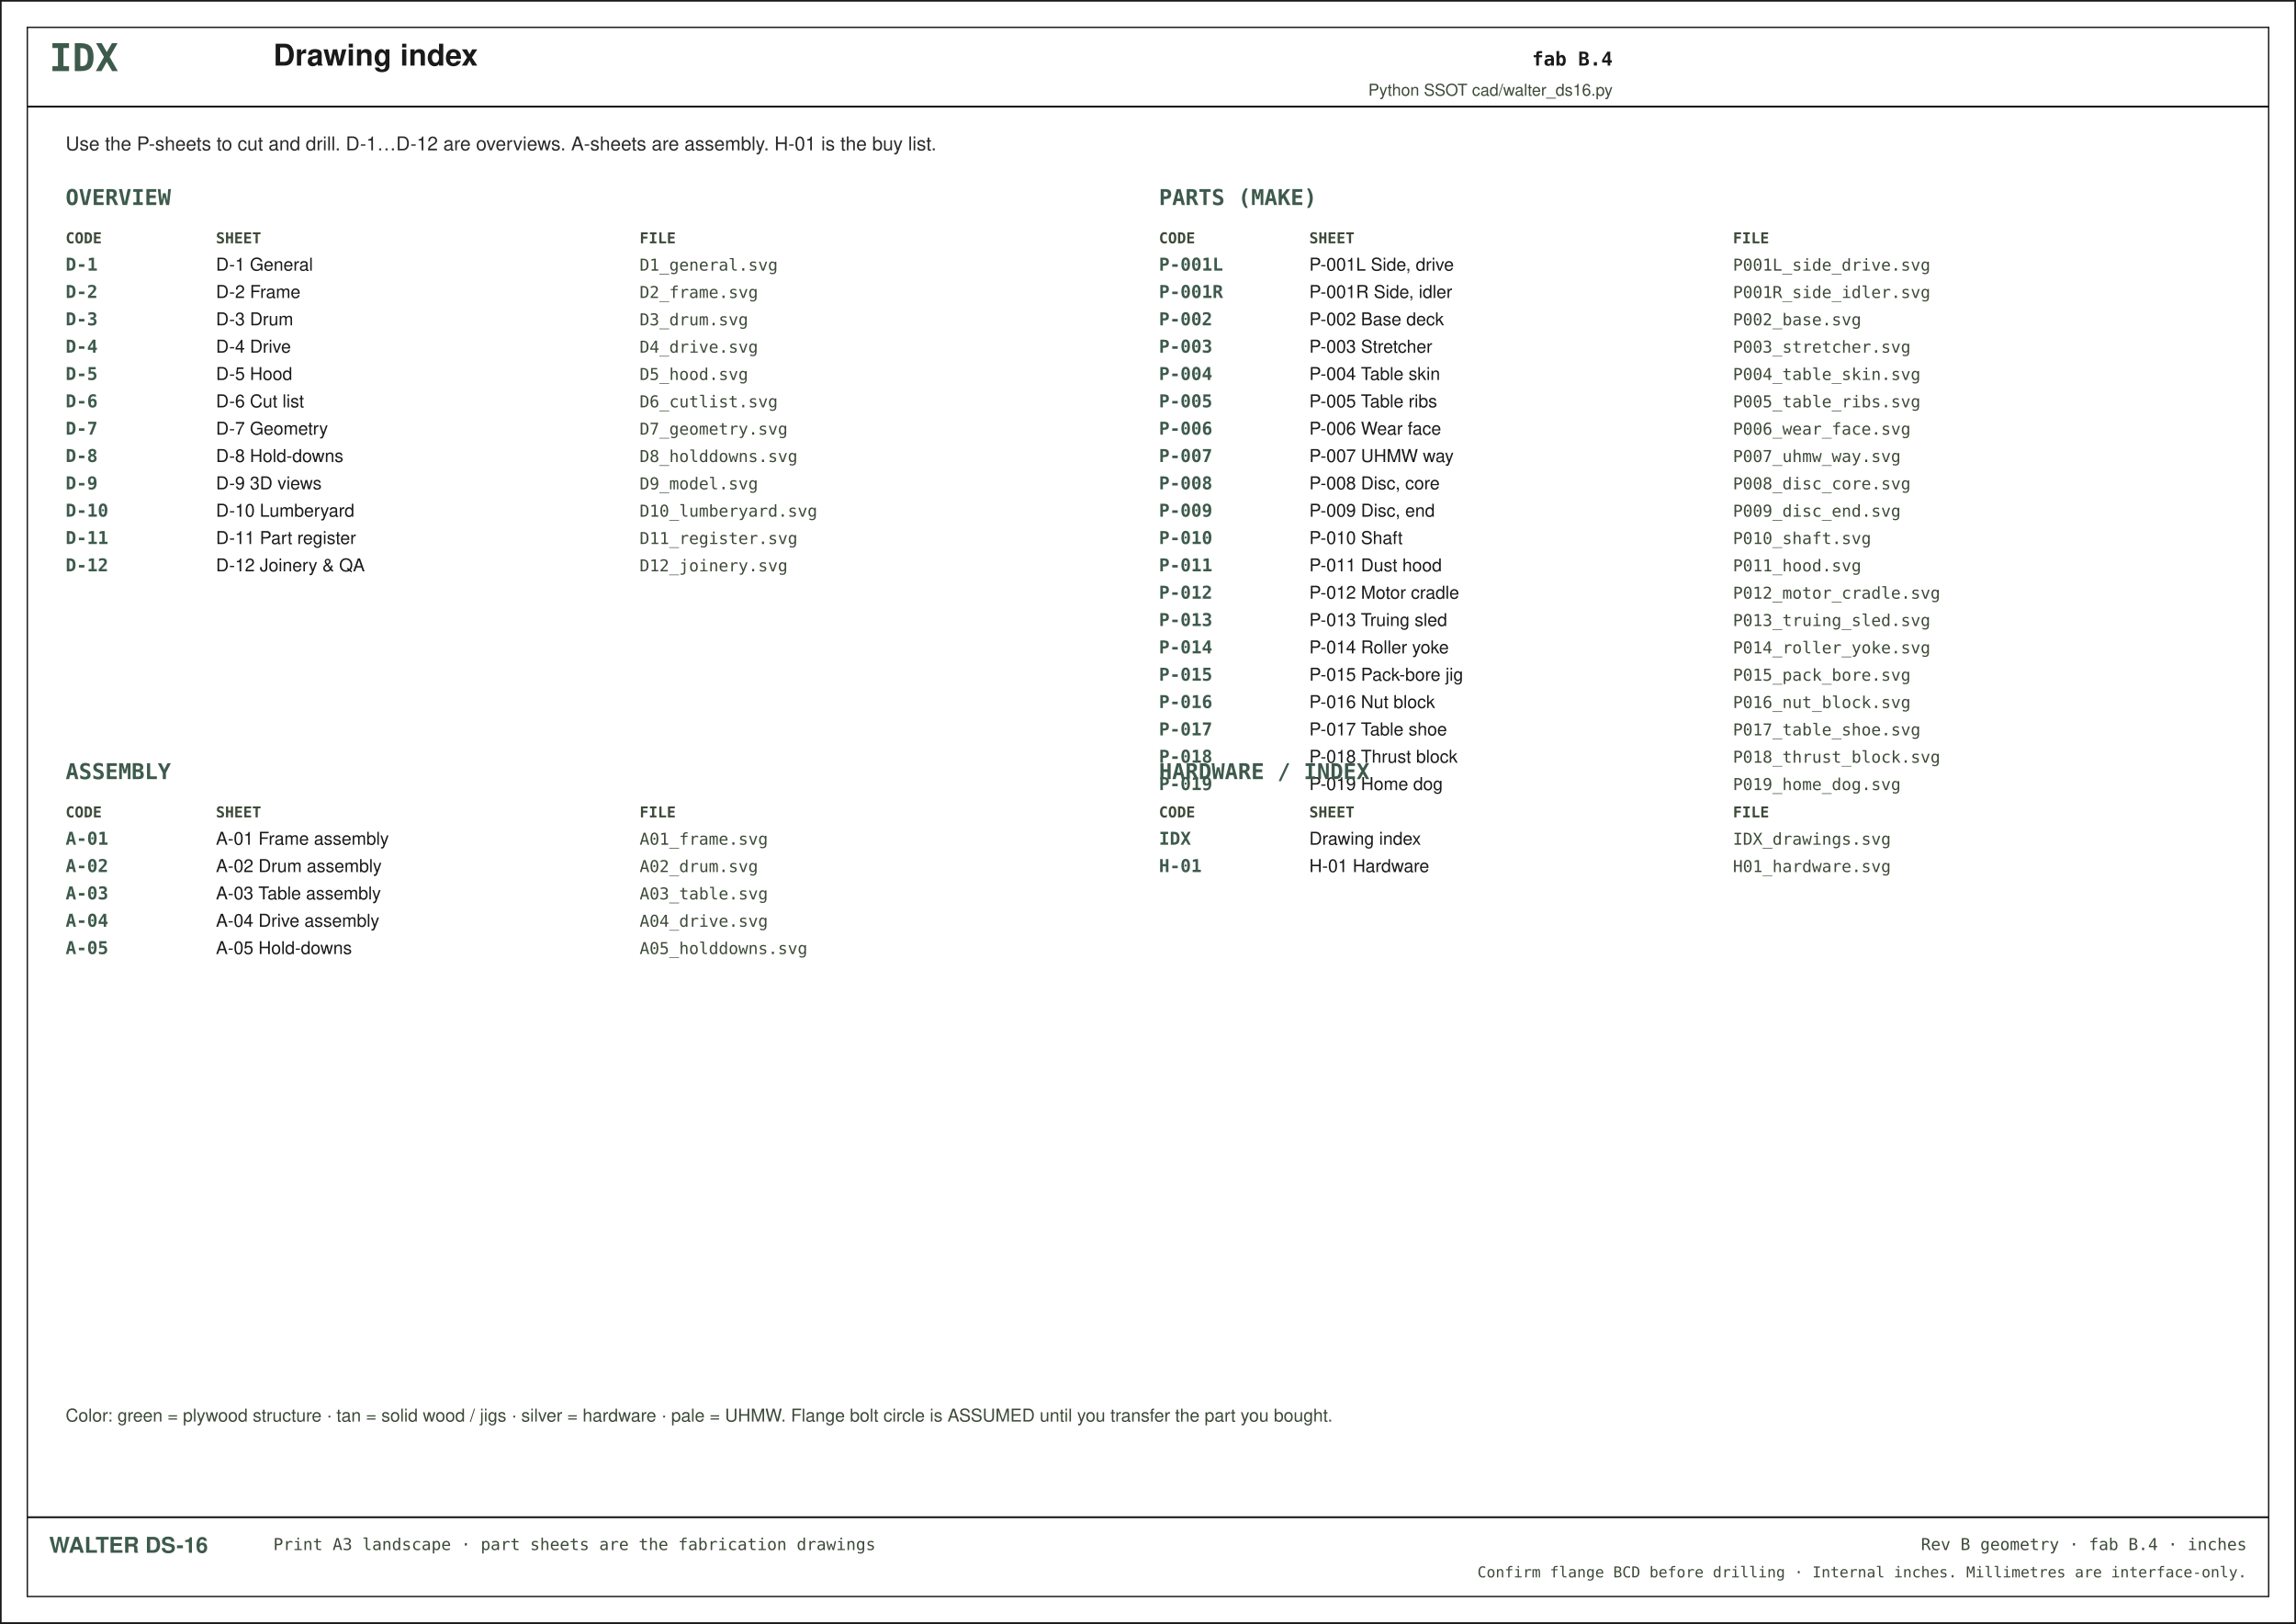
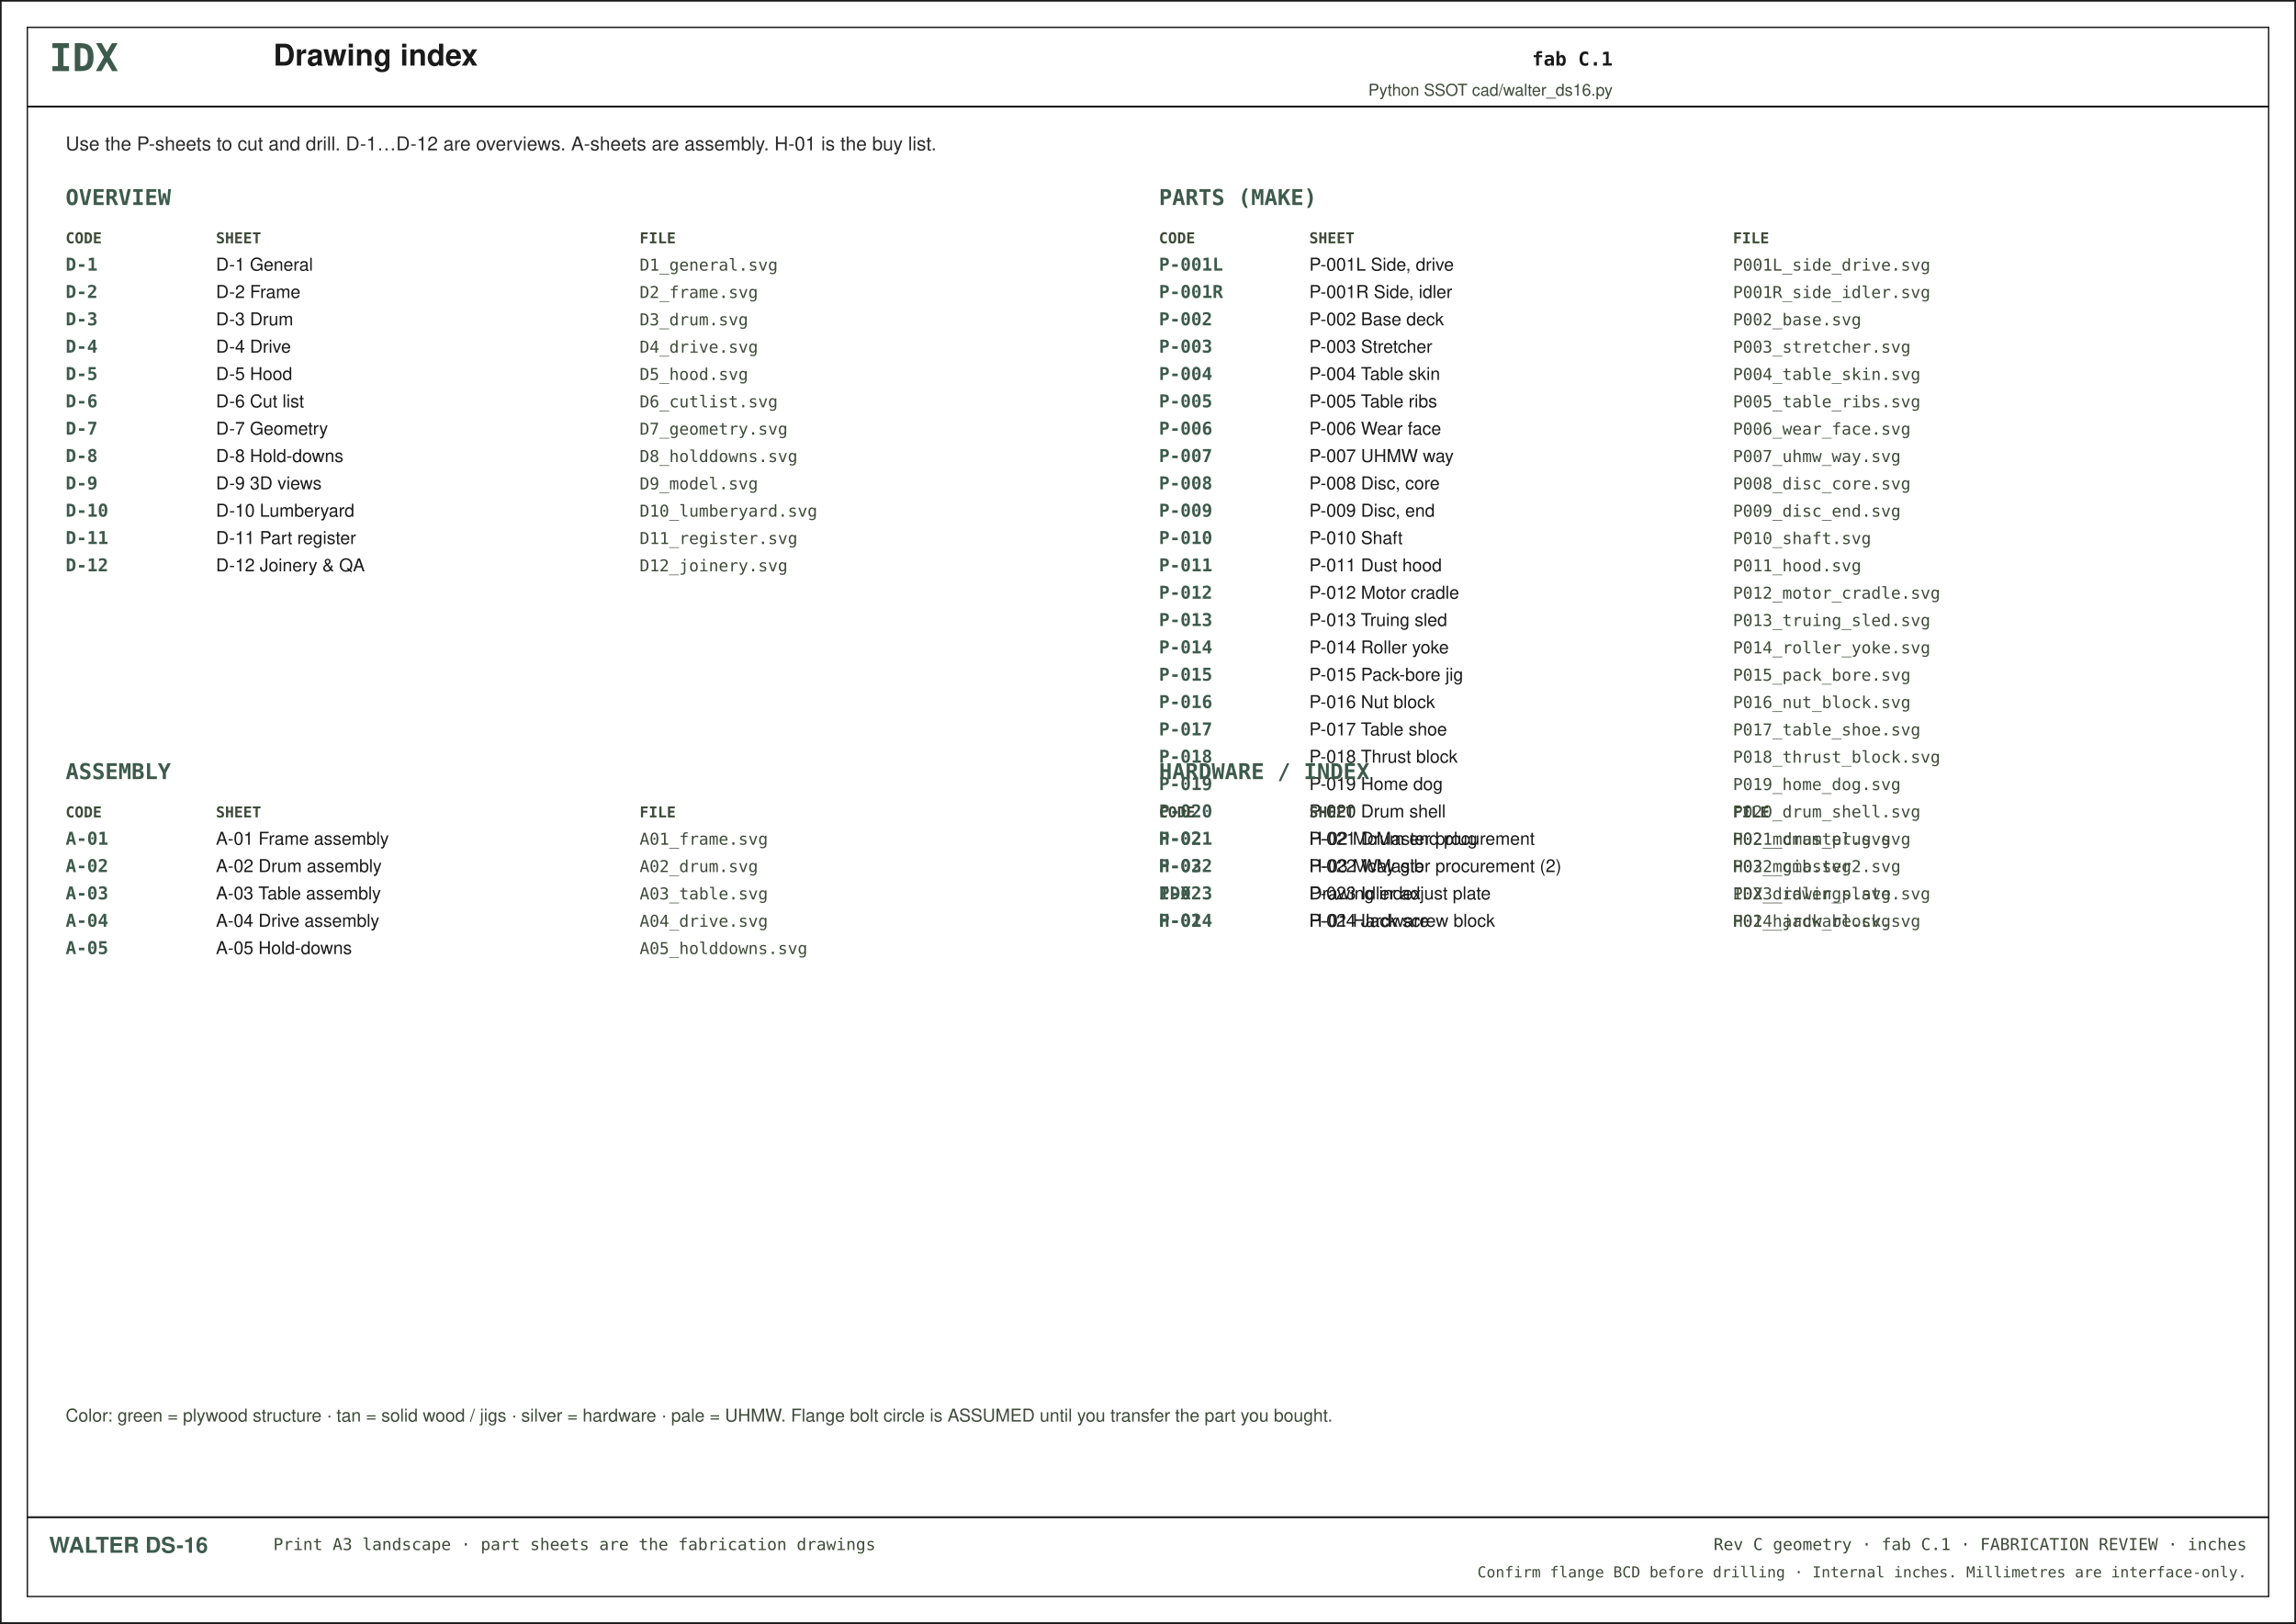
<svg xmlns="http://www.w3.org/2000/svg" width="1680" height="1188" viewBox="0 0 1680 1188">
  <rect x="0.0" y="0.0" width="1680.0" height="1188.0" fill="#ffffff" stroke="#1a1a1a" stroke-width="2.4" />
  <rect x="20.0" y="20.0" width="1640.0" height="1148.0" fill="none" stroke="#1a1a1a" stroke-width="1.0" />
  <line x1="20.0" y1="78.0" x2="1660.0" y2="78.0" stroke="#1a1a1a" stroke-width="1.4" />
  <line x1="20.0" y1="1110.0" x2="1660.0" y2="1110.0" stroke="#1a1a1a" stroke-width="1.4" />
  <text x="36.0" y="52.0" font-family="IBM Plex Mono, Menlo, monospace" font-size="28" fill="#3d5a4c" text-anchor="start" font-weight="600">IDX</text>
  <text x="200.0" y="48.0" font-family="Libre Franklin, Helvetica, Arial, sans-serif" font-size="22" fill="#1a1a1a" text-anchor="start" font-weight="600">Drawing index</text>
-   <text x="1180.0" y="48.0" font-family="IBM Plex Mono, Menlo, monospace" font-size="14" fill="#1a1a1a" text-anchor="end" font-weight="600">fab B.4</text>
+   <text x="1180.0" y="48.0" font-family="IBM Plex Mono, Menlo, monospace" font-size="14" fill="#1a1a1a" text-anchor="end" font-weight="600">fab C.1</text>
  <text x="1180.0" y="70.0" font-family="Libre Franklin, Helvetica, Arial, sans-serif" font-size="12" fill="#3d4a38" text-anchor="end">Python SSOT  cad/walter_ds16.py</text>
  <text x="36.0" y="1136.0" font-family="Libre Franklin, Helvetica, Arial, sans-serif" font-size="16" fill="#3d5a4c" text-anchor="start" font-weight="600">WALTER DS-16</text>
  <text x="200.0" y="1134.0" font-family="IBM Plex Mono, Menlo, monospace" font-size="12" fill="#3d4a38" text-anchor="start">Print A3 landscape  ·  part sheets are the fabrication drawings</text>
-   <text x="1644.0" y="1134.0" font-family="IBM Plex Mono, Menlo, monospace" font-size="12" fill="#3d4a38" text-anchor="end">Rev B geometry · fab B.4 · inches</text>
+   <text x="1644.0" y="1134.0" font-family="IBM Plex Mono, Menlo, monospace" font-size="12" fill="#3d4a38" text-anchor="end">Rev C geometry · fab C.1 · FABRICATION REVIEW · inches</text>
  <text x="1644.0" y="1154.0" font-family="IBM Plex Mono, Menlo, monospace" font-size="11" fill="#3d4a38" text-anchor="end">Confirm flange BCD before drilling · Internal inches. Millimetres are interface-only.</text>
  <text x="48.0" y="110.0" font-family="Libre Franklin, Helvetica, Arial, sans-serif" font-size="14" fill="#2a2a2a" text-anchor="start">Use the P-sheets to cut and drill. D-1…D-12 are overviews. A-sheets are assembly. H-01 is the buy list.</text>
  <text x="48.0" y="150.0" font-family="IBM Plex Mono, Menlo, monospace" font-size="16" fill="#3d5a4c" text-anchor="start" font-weight="600">OVERVIEW</text>
  <text x="48.0" y="178.0" font-family="IBM Plex Mono, Menlo, monospace" font-size="11" fill="#3d4a38" text-anchor="start" font-weight="600">CODE</text>
  <text x="158.0" y="178.0" font-family="IBM Plex Mono, Menlo, monospace" font-size="11" fill="#3d4a38" text-anchor="start" font-weight="600">SHEET</text>
  <text x="468.0" y="178.0" font-family="IBM Plex Mono, Menlo, monospace" font-size="11" fill="#3d4a38" text-anchor="start" font-weight="600">FILE</text>
  <text x="48.0" y="198.0" font-family="IBM Plex Mono, Menlo, monospace" font-size="13" fill="#3d5a4c" text-anchor="start" font-weight="600">D-1</text>
  <text x="158.0" y="198.0" font-family="Libre Franklin, Helvetica, Arial, sans-serif" font-size="13" fill="#1a1a1a" text-anchor="start">D-1 General</text>
  <text x="468.0" y="198.0" font-family="IBM Plex Mono, Menlo, monospace" font-size="12" fill="#3d4a38" text-anchor="start">D1_general.svg</text>
  <text x="48.0" y="218.0" font-family="IBM Plex Mono, Menlo, monospace" font-size="13" fill="#3d5a4c" text-anchor="start" font-weight="600">D-2</text>
  <text x="158.0" y="218.0" font-family="Libre Franklin, Helvetica, Arial, sans-serif" font-size="13" fill="#1a1a1a" text-anchor="start">D-2 Frame</text>
  <text x="468.0" y="218.0" font-family="IBM Plex Mono, Menlo, monospace" font-size="12" fill="#3d4a38" text-anchor="start">D2_frame.svg</text>
  <text x="48.0" y="238.0" font-family="IBM Plex Mono, Menlo, monospace" font-size="13" fill="#3d5a4c" text-anchor="start" font-weight="600">D-3</text>
  <text x="158.0" y="238.0" font-family="Libre Franklin, Helvetica, Arial, sans-serif" font-size="13" fill="#1a1a1a" text-anchor="start">D-3 Drum</text>
  <text x="468.0" y="238.0" font-family="IBM Plex Mono, Menlo, monospace" font-size="12" fill="#3d4a38" text-anchor="start">D3_drum.svg</text>
  <text x="48.0" y="258.0" font-family="IBM Plex Mono, Menlo, monospace" font-size="13" fill="#3d5a4c" text-anchor="start" font-weight="600">D-4</text>
  <text x="158.0" y="258.0" font-family="Libre Franklin, Helvetica, Arial, sans-serif" font-size="13" fill="#1a1a1a" text-anchor="start">D-4 Drive</text>
  <text x="468.0" y="258.0" font-family="IBM Plex Mono, Menlo, monospace" font-size="12" fill="#3d4a38" text-anchor="start">D4_drive.svg</text>
  <text x="48.0" y="278.0" font-family="IBM Plex Mono, Menlo, monospace" font-size="13" fill="#3d5a4c" text-anchor="start" font-weight="600">D-5</text>
  <text x="158.0" y="278.0" font-family="Libre Franklin, Helvetica, Arial, sans-serif" font-size="13" fill="#1a1a1a" text-anchor="start">D-5 Hood</text>
  <text x="468.0" y="278.0" font-family="IBM Plex Mono, Menlo, monospace" font-size="12" fill="#3d4a38" text-anchor="start">D5_hood.svg</text>
  <text x="48.0" y="298.0" font-family="IBM Plex Mono, Menlo, monospace" font-size="13" fill="#3d5a4c" text-anchor="start" font-weight="600">D-6</text>
  <text x="158.0" y="298.0" font-family="Libre Franklin, Helvetica, Arial, sans-serif" font-size="13" fill="#1a1a1a" text-anchor="start">D-6 Cut list</text>
  <text x="468.0" y="298.0" font-family="IBM Plex Mono, Menlo, monospace" font-size="12" fill="#3d4a38" text-anchor="start">D6_cutlist.svg</text>
  <text x="48.0" y="318.0" font-family="IBM Plex Mono, Menlo, monospace" font-size="13" fill="#3d5a4c" text-anchor="start" font-weight="600">D-7</text>
  <text x="158.0" y="318.0" font-family="Libre Franklin, Helvetica, Arial, sans-serif" font-size="13" fill="#1a1a1a" text-anchor="start">D-7 Geometry</text>
  <text x="468.0" y="318.0" font-family="IBM Plex Mono, Menlo, monospace" font-size="12" fill="#3d4a38" text-anchor="start">D7_geometry.svg</text>
  <text x="48.0" y="338.0" font-family="IBM Plex Mono, Menlo, monospace" font-size="13" fill="#3d5a4c" text-anchor="start" font-weight="600">D-8</text>
  <text x="158.0" y="338.0" font-family="Libre Franklin, Helvetica, Arial, sans-serif" font-size="13" fill="#1a1a1a" text-anchor="start">D-8 Hold-downs</text>
  <text x="468.0" y="338.0" font-family="IBM Plex Mono, Menlo, monospace" font-size="12" fill="#3d4a38" text-anchor="start">D8_holddowns.svg</text>
  <text x="48.0" y="358.0" font-family="IBM Plex Mono, Menlo, monospace" font-size="13" fill="#3d5a4c" text-anchor="start" font-weight="600">D-9</text>
  <text x="158.0" y="358.0" font-family="Libre Franklin, Helvetica, Arial, sans-serif" font-size="13" fill="#1a1a1a" text-anchor="start">D-9 3D views</text>
  <text x="468.0" y="358.0" font-family="IBM Plex Mono, Menlo, monospace" font-size="12" fill="#3d4a38" text-anchor="start">D9_model.svg</text>
  <text x="48.0" y="378.0" font-family="IBM Plex Mono, Menlo, monospace" font-size="13" fill="#3d5a4c" text-anchor="start" font-weight="600">D-10</text>
  <text x="158.0" y="378.0" font-family="Libre Franklin, Helvetica, Arial, sans-serif" font-size="13" fill="#1a1a1a" text-anchor="start">D-10 Lumberyard</text>
  <text x="468.0" y="378.0" font-family="IBM Plex Mono, Menlo, monospace" font-size="12" fill="#3d4a38" text-anchor="start">D10_lumberyard.svg</text>
  <text x="48.0" y="398.0" font-family="IBM Plex Mono, Menlo, monospace" font-size="13" fill="#3d5a4c" text-anchor="start" font-weight="600">D-11</text>
  <text x="158.0" y="398.0" font-family="Libre Franklin, Helvetica, Arial, sans-serif" font-size="13" fill="#1a1a1a" text-anchor="start">D-11 Part register</text>
  <text x="468.0" y="398.0" font-family="IBM Plex Mono, Menlo, monospace" font-size="12" fill="#3d4a38" text-anchor="start">D11_register.svg</text>
  <text x="48.0" y="418.0" font-family="IBM Plex Mono, Menlo, monospace" font-size="13" fill="#3d5a4c" text-anchor="start" font-weight="600">D-12</text>
  <text x="158.0" y="418.0" font-family="Libre Franklin, Helvetica, Arial, sans-serif" font-size="13" fill="#1a1a1a" text-anchor="start">D-12 Joinery &amp; QA</text>
  <text x="468.0" y="418.0" font-family="IBM Plex Mono, Menlo, monospace" font-size="12" fill="#3d4a38" text-anchor="start">D12_joinery.svg</text>
  <text x="848.0" y="150.0" font-family="IBM Plex Mono, Menlo, monospace" font-size="16" fill="#3d5a4c" text-anchor="start" font-weight="600">PARTS (MAKE)</text>
  <text x="848.0" y="178.0" font-family="IBM Plex Mono, Menlo, monospace" font-size="11" fill="#3d4a38" text-anchor="start" font-weight="600">CODE</text>
  <text x="958.0" y="178.0" font-family="IBM Plex Mono, Menlo, monospace" font-size="11" fill="#3d4a38" text-anchor="start" font-weight="600">SHEET</text>
  <text x="1268.0" y="178.0" font-family="IBM Plex Mono, Menlo, monospace" font-size="11" fill="#3d4a38" text-anchor="start" font-weight="600">FILE</text>
  <text x="848.0" y="198.0" font-family="IBM Plex Mono, Menlo, monospace" font-size="13" fill="#3d5a4c" text-anchor="start" font-weight="600">P-001L</text>
  <text x="958.0" y="198.0" font-family="Libre Franklin, Helvetica, Arial, sans-serif" font-size="13" fill="#1a1a1a" text-anchor="start">P-001L Side, drive</text>
  <text x="1268.0" y="198.0" font-family="IBM Plex Mono, Menlo, monospace" font-size="12" fill="#3d4a38" text-anchor="start">P001L_side_drive.svg</text>
  <text x="848.0" y="218.0" font-family="IBM Plex Mono, Menlo, monospace" font-size="13" fill="#3d5a4c" text-anchor="start" font-weight="600">P-001R</text>
  <text x="958.0" y="218.0" font-family="Libre Franklin, Helvetica, Arial, sans-serif" font-size="13" fill="#1a1a1a" text-anchor="start">P-001R Side, idler</text>
  <text x="1268.0" y="218.0" font-family="IBM Plex Mono, Menlo, monospace" font-size="12" fill="#3d4a38" text-anchor="start">P001R_side_idler.svg</text>
  <text x="848.0" y="238.0" font-family="IBM Plex Mono, Menlo, monospace" font-size="13" fill="#3d5a4c" text-anchor="start" font-weight="600">P-002</text>
  <text x="958.0" y="238.0" font-family="Libre Franklin, Helvetica, Arial, sans-serif" font-size="13" fill="#1a1a1a" text-anchor="start">P-002 Base deck</text>
  <text x="1268.0" y="238.0" font-family="IBM Plex Mono, Menlo, monospace" font-size="12" fill="#3d4a38" text-anchor="start">P002_base.svg</text>
  <text x="848.0" y="258.0" font-family="IBM Plex Mono, Menlo, monospace" font-size="13" fill="#3d5a4c" text-anchor="start" font-weight="600">P-003</text>
  <text x="958.0" y="258.0" font-family="Libre Franklin, Helvetica, Arial, sans-serif" font-size="13" fill="#1a1a1a" text-anchor="start">P-003 Stretcher</text>
  <text x="1268.0" y="258.0" font-family="IBM Plex Mono, Menlo, monospace" font-size="12" fill="#3d4a38" text-anchor="start">P003_stretcher.svg</text>
  <text x="848.0" y="278.0" font-family="IBM Plex Mono, Menlo, monospace" font-size="13" fill="#3d5a4c" text-anchor="start" font-weight="600">P-004</text>
  <text x="958.0" y="278.0" font-family="Libre Franklin, Helvetica, Arial, sans-serif" font-size="13" fill="#1a1a1a" text-anchor="start">P-004 Table skin</text>
  <text x="1268.0" y="278.0" font-family="IBM Plex Mono, Menlo, monospace" font-size="12" fill="#3d4a38" text-anchor="start">P004_table_skin.svg</text>
  <text x="848.0" y="298.0" font-family="IBM Plex Mono, Menlo, monospace" font-size="13" fill="#3d5a4c" text-anchor="start" font-weight="600">P-005</text>
  <text x="958.0" y="298.0" font-family="Libre Franklin, Helvetica, Arial, sans-serif" font-size="13" fill="#1a1a1a" text-anchor="start">P-005 Table ribs</text>
  <text x="1268.0" y="298.0" font-family="IBM Plex Mono, Menlo, monospace" font-size="12" fill="#3d4a38" text-anchor="start">P005_table_ribs.svg</text>
  <text x="848.0" y="318.0" font-family="IBM Plex Mono, Menlo, monospace" font-size="13" fill="#3d5a4c" text-anchor="start" font-weight="600">P-006</text>
  <text x="958.0" y="318.0" font-family="Libre Franklin, Helvetica, Arial, sans-serif" font-size="13" fill="#1a1a1a" text-anchor="start">P-006 Wear face</text>
  <text x="1268.0" y="318.0" font-family="IBM Plex Mono, Menlo, monospace" font-size="12" fill="#3d4a38" text-anchor="start">P006_wear_face.svg</text>
  <text x="848.0" y="338.0" font-family="IBM Plex Mono, Menlo, monospace" font-size="13" fill="#3d5a4c" text-anchor="start" font-weight="600">P-007</text>
  <text x="958.0" y="338.0" font-family="Libre Franklin, Helvetica, Arial, sans-serif" font-size="13" fill="#1a1a1a" text-anchor="start">P-007 UHMW way</text>
  <text x="1268.0" y="338.0" font-family="IBM Plex Mono, Menlo, monospace" font-size="12" fill="#3d4a38" text-anchor="start">P007_uhmw_way.svg</text>
  <text x="848.0" y="358.0" font-family="IBM Plex Mono, Menlo, monospace" font-size="13" fill="#3d5a4c" text-anchor="start" font-weight="600">P-008</text>
  <text x="958.0" y="358.0" font-family="Libre Franklin, Helvetica, Arial, sans-serif" font-size="13" fill="#1a1a1a" text-anchor="start">P-008 Disc, core</text>
  <text x="1268.0" y="358.0" font-family="IBM Plex Mono, Menlo, monospace" font-size="12" fill="#3d4a38" text-anchor="start">P008_disc_core.svg</text>
  <text x="848.0" y="378.0" font-family="IBM Plex Mono, Menlo, monospace" font-size="13" fill="#3d5a4c" text-anchor="start" font-weight="600">P-009</text>
  <text x="958.0" y="378.0" font-family="Libre Franklin, Helvetica, Arial, sans-serif" font-size="13" fill="#1a1a1a" text-anchor="start">P-009 Disc, end</text>
  <text x="1268.0" y="378.0" font-family="IBM Plex Mono, Menlo, monospace" font-size="12" fill="#3d4a38" text-anchor="start">P009_disc_end.svg</text>
  <text x="848.0" y="398.0" font-family="IBM Plex Mono, Menlo, monospace" font-size="13" fill="#3d5a4c" text-anchor="start" font-weight="600">P-010</text>
  <text x="958.0" y="398.0" font-family="Libre Franklin, Helvetica, Arial, sans-serif" font-size="13" fill="#1a1a1a" text-anchor="start">P-010 Shaft</text>
  <text x="1268.0" y="398.0" font-family="IBM Plex Mono, Menlo, monospace" font-size="12" fill="#3d4a38" text-anchor="start">P010_shaft.svg</text>
  <text x="848.0" y="418.0" font-family="IBM Plex Mono, Menlo, monospace" font-size="13" fill="#3d5a4c" text-anchor="start" font-weight="600">P-011</text>
  <text x="958.0" y="418.0" font-family="Libre Franklin, Helvetica, Arial, sans-serif" font-size="13" fill="#1a1a1a" text-anchor="start">P-011 Dust hood</text>
  <text x="1268.0" y="418.0" font-family="IBM Plex Mono, Menlo, monospace" font-size="12" fill="#3d4a38" text-anchor="start">P011_hood.svg</text>
  <text x="848.0" y="438.0" font-family="IBM Plex Mono, Menlo, monospace" font-size="13" fill="#3d5a4c" text-anchor="start" font-weight="600">P-012</text>
  <text x="958.0" y="438.0" font-family="Libre Franklin, Helvetica, Arial, sans-serif" font-size="13" fill="#1a1a1a" text-anchor="start">P-012 Motor cradle</text>
  <text x="1268.0" y="438.0" font-family="IBM Plex Mono, Menlo, monospace" font-size="12" fill="#3d4a38" text-anchor="start">P012_motor_cradle.svg</text>
  <text x="848.0" y="458.0" font-family="IBM Plex Mono, Menlo, monospace" font-size="13" fill="#3d5a4c" text-anchor="start" font-weight="600">P-013</text>
  <text x="958.0" y="458.0" font-family="Libre Franklin, Helvetica, Arial, sans-serif" font-size="13" fill="#1a1a1a" text-anchor="start">P-013 Truing sled</text>
  <text x="1268.0" y="458.0" font-family="IBM Plex Mono, Menlo, monospace" font-size="12" fill="#3d4a38" text-anchor="start">P013_truing_sled.svg</text>
  <text x="848.0" y="478.0" font-family="IBM Plex Mono, Menlo, monospace" font-size="13" fill="#3d5a4c" text-anchor="start" font-weight="600">P-014</text>
  <text x="958.0" y="478.0" font-family="Libre Franklin, Helvetica, Arial, sans-serif" font-size="13" fill="#1a1a1a" text-anchor="start">P-014 Roller yoke</text>
  <text x="1268.0" y="478.0" font-family="IBM Plex Mono, Menlo, monospace" font-size="12" fill="#3d4a38" text-anchor="start">P014_roller_yoke.svg</text>
  <text x="848.0" y="498.0" font-family="IBM Plex Mono, Menlo, monospace" font-size="13" fill="#3d5a4c" text-anchor="start" font-weight="600">P-015</text>
  <text x="958.0" y="498.0" font-family="Libre Franklin, Helvetica, Arial, sans-serif" font-size="13" fill="#1a1a1a" text-anchor="start">P-015 Pack-bore jig</text>
  <text x="1268.0" y="498.0" font-family="IBM Plex Mono, Menlo, monospace" font-size="12" fill="#3d4a38" text-anchor="start">P015_pack_bore.svg</text>
  <text x="848.0" y="518.0" font-family="IBM Plex Mono, Menlo, monospace" font-size="13" fill="#3d5a4c" text-anchor="start" font-weight="600">P-016</text>
  <text x="958.0" y="518.0" font-family="Libre Franklin, Helvetica, Arial, sans-serif" font-size="13" fill="#1a1a1a" text-anchor="start">P-016 Nut block</text>
  <text x="1268.0" y="518.0" font-family="IBM Plex Mono, Menlo, monospace" font-size="12" fill="#3d4a38" text-anchor="start">P016_nut_block.svg</text>
  <text x="848.0" y="538.0" font-family="IBM Plex Mono, Menlo, monospace" font-size="13" fill="#3d5a4c" text-anchor="start" font-weight="600">P-017</text>
  <text x="958.0" y="538.0" font-family="Libre Franklin, Helvetica, Arial, sans-serif" font-size="13" fill="#1a1a1a" text-anchor="start">P-017 Table shoe</text>
  <text x="1268.0" y="538.0" font-family="IBM Plex Mono, Menlo, monospace" font-size="12" fill="#3d4a38" text-anchor="start">P017_table_shoe.svg</text>
  <text x="848.0" y="558.0" font-family="IBM Plex Mono, Menlo, monospace" font-size="13" fill="#3d5a4c" text-anchor="start" font-weight="600">P-018</text>
  <text x="958.0" y="558.0" font-family="Libre Franklin, Helvetica, Arial, sans-serif" font-size="13" fill="#1a1a1a" text-anchor="start">P-018 Thrust block</text>
  <text x="1268.0" y="558.0" font-family="IBM Plex Mono, Menlo, monospace" font-size="12" fill="#3d4a38" text-anchor="start">P018_thrust_block.svg</text>
  <text x="848.0" y="578.0" font-family="IBM Plex Mono, Menlo, monospace" font-size="13" fill="#3d5a4c" text-anchor="start" font-weight="600">P-019</text>
  <text x="958.0" y="578.0" font-family="Libre Franklin, Helvetica, Arial, sans-serif" font-size="13" fill="#1a1a1a" text-anchor="start">P-019 Home dog</text>
  <text x="1268.0" y="578.0" font-family="IBM Plex Mono, Menlo, monospace" font-size="12" fill="#3d4a38" text-anchor="start">P019_home_dog.svg</text>
+   <text x="848.0" y="598.0" font-family="IBM Plex Mono, Menlo, monospace" font-size="13" fill="#3d5a4c" text-anchor="start" font-weight="600">P-020</text>
+   <text x="958.0" y="598.0" font-family="Libre Franklin, Helvetica, Arial, sans-serif" font-size="13" fill="#1a1a1a" text-anchor="start">P-020 Drum shell</text>
+   <text x="1268.0" y="598.0" font-family="IBM Plex Mono, Menlo, monospace" font-size="12" fill="#3d4a38" text-anchor="start">P020_drum_shell.svg</text>
+   <text x="848.0" y="618.0" font-family="IBM Plex Mono, Menlo, monospace" font-size="13" fill="#3d5a4c" text-anchor="start" font-weight="600">P-021</text>
+   <text x="958.0" y="618.0" font-family="Libre Franklin, Helvetica, Arial, sans-serif" font-size="13" fill="#1a1a1a" text-anchor="start">P-021 Drum end plug</text>
+   <text x="1268.0" y="618.0" font-family="IBM Plex Mono, Menlo, monospace" font-size="12" fill="#3d4a38" text-anchor="start">P021_drum_plug.svg</text>
+   <text x="848.0" y="638.0" font-family="IBM Plex Mono, Menlo, monospace" font-size="13" fill="#3d5a4c" text-anchor="start" font-weight="600">P-022</text>
+   <text x="958.0" y="638.0" font-family="Libre Franklin, Helvetica, Arial, sans-serif" font-size="13" fill="#1a1a1a" text-anchor="start">P-022 Way gib</text>
+   <text x="1268.0" y="638.0" font-family="IBM Plex Mono, Menlo, monospace" font-size="12" fill="#3d4a38" text-anchor="start">P022_gib.svg</text>
+   <text x="848.0" y="658.0" font-family="IBM Plex Mono, Menlo, monospace" font-size="13" fill="#3d5a4c" text-anchor="start" font-weight="600">P-023</text>
+   <text x="958.0" y="658.0" font-family="Libre Franklin, Helvetica, Arial, sans-serif" font-size="13" fill="#1a1a1a" text-anchor="start">P-023 Idler adjust plate</text>
+   <text x="1268.0" y="658.0" font-family="IBM Plex Mono, Menlo, monospace" font-size="12" fill="#3d4a38" text-anchor="start">P023_idler_plate.svg</text>
+   <text x="848.0" y="678.0" font-family="IBM Plex Mono, Menlo, monospace" font-size="13" fill="#3d5a4c" text-anchor="start" font-weight="600">P-024</text>
+   <text x="958.0" y="678.0" font-family="Libre Franklin, Helvetica, Arial, sans-serif" font-size="13" fill="#1a1a1a" text-anchor="start">P-024 Jack screw block</text>
+   <text x="1268.0" y="678.0" font-family="IBM Plex Mono, Menlo, monospace" font-size="12" fill="#3d4a38" text-anchor="start">P024_jack_block.svg</text>
  <text x="48.0" y="570.0" font-family="IBM Plex Mono, Menlo, monospace" font-size="16" fill="#3d5a4c" text-anchor="start" font-weight="600">ASSEMBLY</text>
  <text x="48.0" y="598.0" font-family="IBM Plex Mono, Menlo, monospace" font-size="11" fill="#3d4a38" text-anchor="start" font-weight="600">CODE</text>
  <text x="158.0" y="598.0" font-family="IBM Plex Mono, Menlo, monospace" font-size="11" fill="#3d4a38" text-anchor="start" font-weight="600">SHEET</text>
  <text x="468.0" y="598.0" font-family="IBM Plex Mono, Menlo, monospace" font-size="11" fill="#3d4a38" text-anchor="start" font-weight="600">FILE</text>
  <text x="48.0" y="618.0" font-family="IBM Plex Mono, Menlo, monospace" font-size="13" fill="#3d5a4c" text-anchor="start" font-weight="600">A-01</text>
  <text x="158.0" y="618.0" font-family="Libre Franklin, Helvetica, Arial, sans-serif" font-size="13" fill="#1a1a1a" text-anchor="start">A-01 Frame assembly</text>
  <text x="468.0" y="618.0" font-family="IBM Plex Mono, Menlo, monospace" font-size="12" fill="#3d4a38" text-anchor="start">A01_frame.svg</text>
  <text x="48.0" y="638.0" font-family="IBM Plex Mono, Menlo, monospace" font-size="13" fill="#3d5a4c" text-anchor="start" font-weight="600">A-02</text>
  <text x="158.0" y="638.0" font-family="Libre Franklin, Helvetica, Arial, sans-serif" font-size="13" fill="#1a1a1a" text-anchor="start">A-02 Drum assembly</text>
  <text x="468.0" y="638.0" font-family="IBM Plex Mono, Menlo, monospace" font-size="12" fill="#3d4a38" text-anchor="start">A02_drum.svg</text>
  <text x="48.0" y="658.0" font-family="IBM Plex Mono, Menlo, monospace" font-size="13" fill="#3d5a4c" text-anchor="start" font-weight="600">A-03</text>
  <text x="158.0" y="658.0" font-family="Libre Franklin, Helvetica, Arial, sans-serif" font-size="13" fill="#1a1a1a" text-anchor="start">A-03 Table assembly</text>
  <text x="468.0" y="658.0" font-family="IBM Plex Mono, Menlo, monospace" font-size="12" fill="#3d4a38" text-anchor="start">A03_table.svg</text>
  <text x="48.0" y="678.0" font-family="IBM Plex Mono, Menlo, monospace" font-size="13" fill="#3d5a4c" text-anchor="start" font-weight="600">A-04</text>
  <text x="158.0" y="678.0" font-family="Libre Franklin, Helvetica, Arial, sans-serif" font-size="13" fill="#1a1a1a" text-anchor="start">A-04 Drive assembly</text>
  <text x="468.0" y="678.0" font-family="IBM Plex Mono, Menlo, monospace" font-size="12" fill="#3d4a38" text-anchor="start">A04_drive.svg</text>
  <text x="48.0" y="698.0" font-family="IBM Plex Mono, Menlo, monospace" font-size="13" fill="#3d5a4c" text-anchor="start" font-weight="600">A-05</text>
  <text x="158.0" y="698.0" font-family="Libre Franklin, Helvetica, Arial, sans-serif" font-size="13" fill="#1a1a1a" text-anchor="start">A-05 Hold-downs</text>
  <text x="468.0" y="698.0" font-family="IBM Plex Mono, Menlo, monospace" font-size="12" fill="#3d4a38" text-anchor="start">A05_holddowns.svg</text>
  <text x="848.0" y="570.0" font-family="IBM Plex Mono, Menlo, monospace" font-size="16" fill="#3d5a4c" text-anchor="start" font-weight="600">HARDWARE / INDEX</text>
  <text x="848.0" y="598.0" font-family="IBM Plex Mono, Menlo, monospace" font-size="11" fill="#3d4a38" text-anchor="start" font-weight="600">CODE</text>
  <text x="958.0" y="598.0" font-family="IBM Plex Mono, Menlo, monospace" font-size="11" fill="#3d4a38" text-anchor="start" font-weight="600">SHEET</text>
  <text x="1268.0" y="598.0" font-family="IBM Plex Mono, Menlo, monospace" font-size="11" fill="#3d4a38" text-anchor="start" font-weight="600">FILE</text>
-   <text x="848.0" y="618.0" font-family="IBM Plex Mono, Menlo, monospace" font-size="13" fill="#3d5a4c" text-anchor="start" font-weight="600">IDX</text>
-   <text x="958.0" y="618.0" font-family="Libre Franklin, Helvetica, Arial, sans-serif" font-size="13" fill="#1a1a1a" text-anchor="start">Drawing index</text>
-   <text x="1268.0" y="618.0" font-family="IBM Plex Mono, Menlo, monospace" font-size="12" fill="#3d4a38" text-anchor="start">IDX_drawings.svg</text>
-   <text x="848.0" y="638.0" font-family="IBM Plex Mono, Menlo, monospace" font-size="13" fill="#3d5a4c" text-anchor="start" font-weight="600">H-01</text>
-   <text x="958.0" y="638.0" font-family="Libre Franklin, Helvetica, Arial, sans-serif" font-size="13" fill="#1a1a1a" text-anchor="start">H-01 Hardware</text>
-   <text x="1268.0" y="638.0" font-family="IBM Plex Mono, Menlo, monospace" font-size="12" fill="#3d4a38" text-anchor="start">H01_hardware.svg</text>
+   <text x="848.0" y="618.0" font-family="IBM Plex Mono, Menlo, monospace" font-size="13" fill="#3d5a4c" text-anchor="start" font-weight="600">H-02</text>
+   <text x="958.0" y="618.0" font-family="Libre Franklin, Helvetica, Arial, sans-serif" font-size="13" fill="#1a1a1a" text-anchor="start">H-02 McMaster procurement</text>
+   <text x="1268.0" y="618.0" font-family="IBM Plex Mono, Menlo, monospace" font-size="12" fill="#3d4a38" text-anchor="start">H02_mcmaster.svg</text>
+   <text x="848.0" y="638.0" font-family="IBM Plex Mono, Menlo, monospace" font-size="13" fill="#3d5a4c" text-anchor="start" font-weight="600">H-03</text>
+   <text x="958.0" y="638.0" font-family="Libre Franklin, Helvetica, Arial, sans-serif" font-size="13" fill="#1a1a1a" text-anchor="start">H-03 McMaster procurement (2)</text>
+   <text x="1268.0" y="638.0" font-family="IBM Plex Mono, Menlo, monospace" font-size="12" fill="#3d4a38" text-anchor="start">H03_mcmaster2.svg</text>
+   <text x="848.0" y="658.0" font-family="IBM Plex Mono, Menlo, monospace" font-size="13" fill="#3d5a4c" text-anchor="start" font-weight="600">IDX</text>
+   <text x="958.0" y="658.0" font-family="Libre Franklin, Helvetica, Arial, sans-serif" font-size="13" fill="#1a1a1a" text-anchor="start">Drawing index</text>
+   <text x="1268.0" y="658.0" font-family="IBM Plex Mono, Menlo, monospace" font-size="12" fill="#3d4a38" text-anchor="start">IDX_drawings.svg</text>
+   <text x="848.0" y="678.0" font-family="IBM Plex Mono, Menlo, monospace" font-size="13" fill="#3d5a4c" text-anchor="start" font-weight="600">H-01</text>
+   <text x="958.0" y="678.0" font-family="Libre Franklin, Helvetica, Arial, sans-serif" font-size="13" fill="#1a1a1a" text-anchor="start">H-01 Hardware</text>
+   <text x="1268.0" y="678.0" font-family="IBM Plex Mono, Menlo, monospace" font-size="12" fill="#3d4a38" text-anchor="start">H01_hardware.svg</text>
  <text x="48.0" y="1040.0" font-family="Libre Franklin, Helvetica, Arial, sans-serif" font-size="13" fill="#3d4a38" text-anchor="start">Color: green = plywood structure · tan = solid wood / jigs · silver = hardware · pale = UHMW. Flange bolt circle is ASSUMED until you transfer the part you bought.</text>
</svg>
